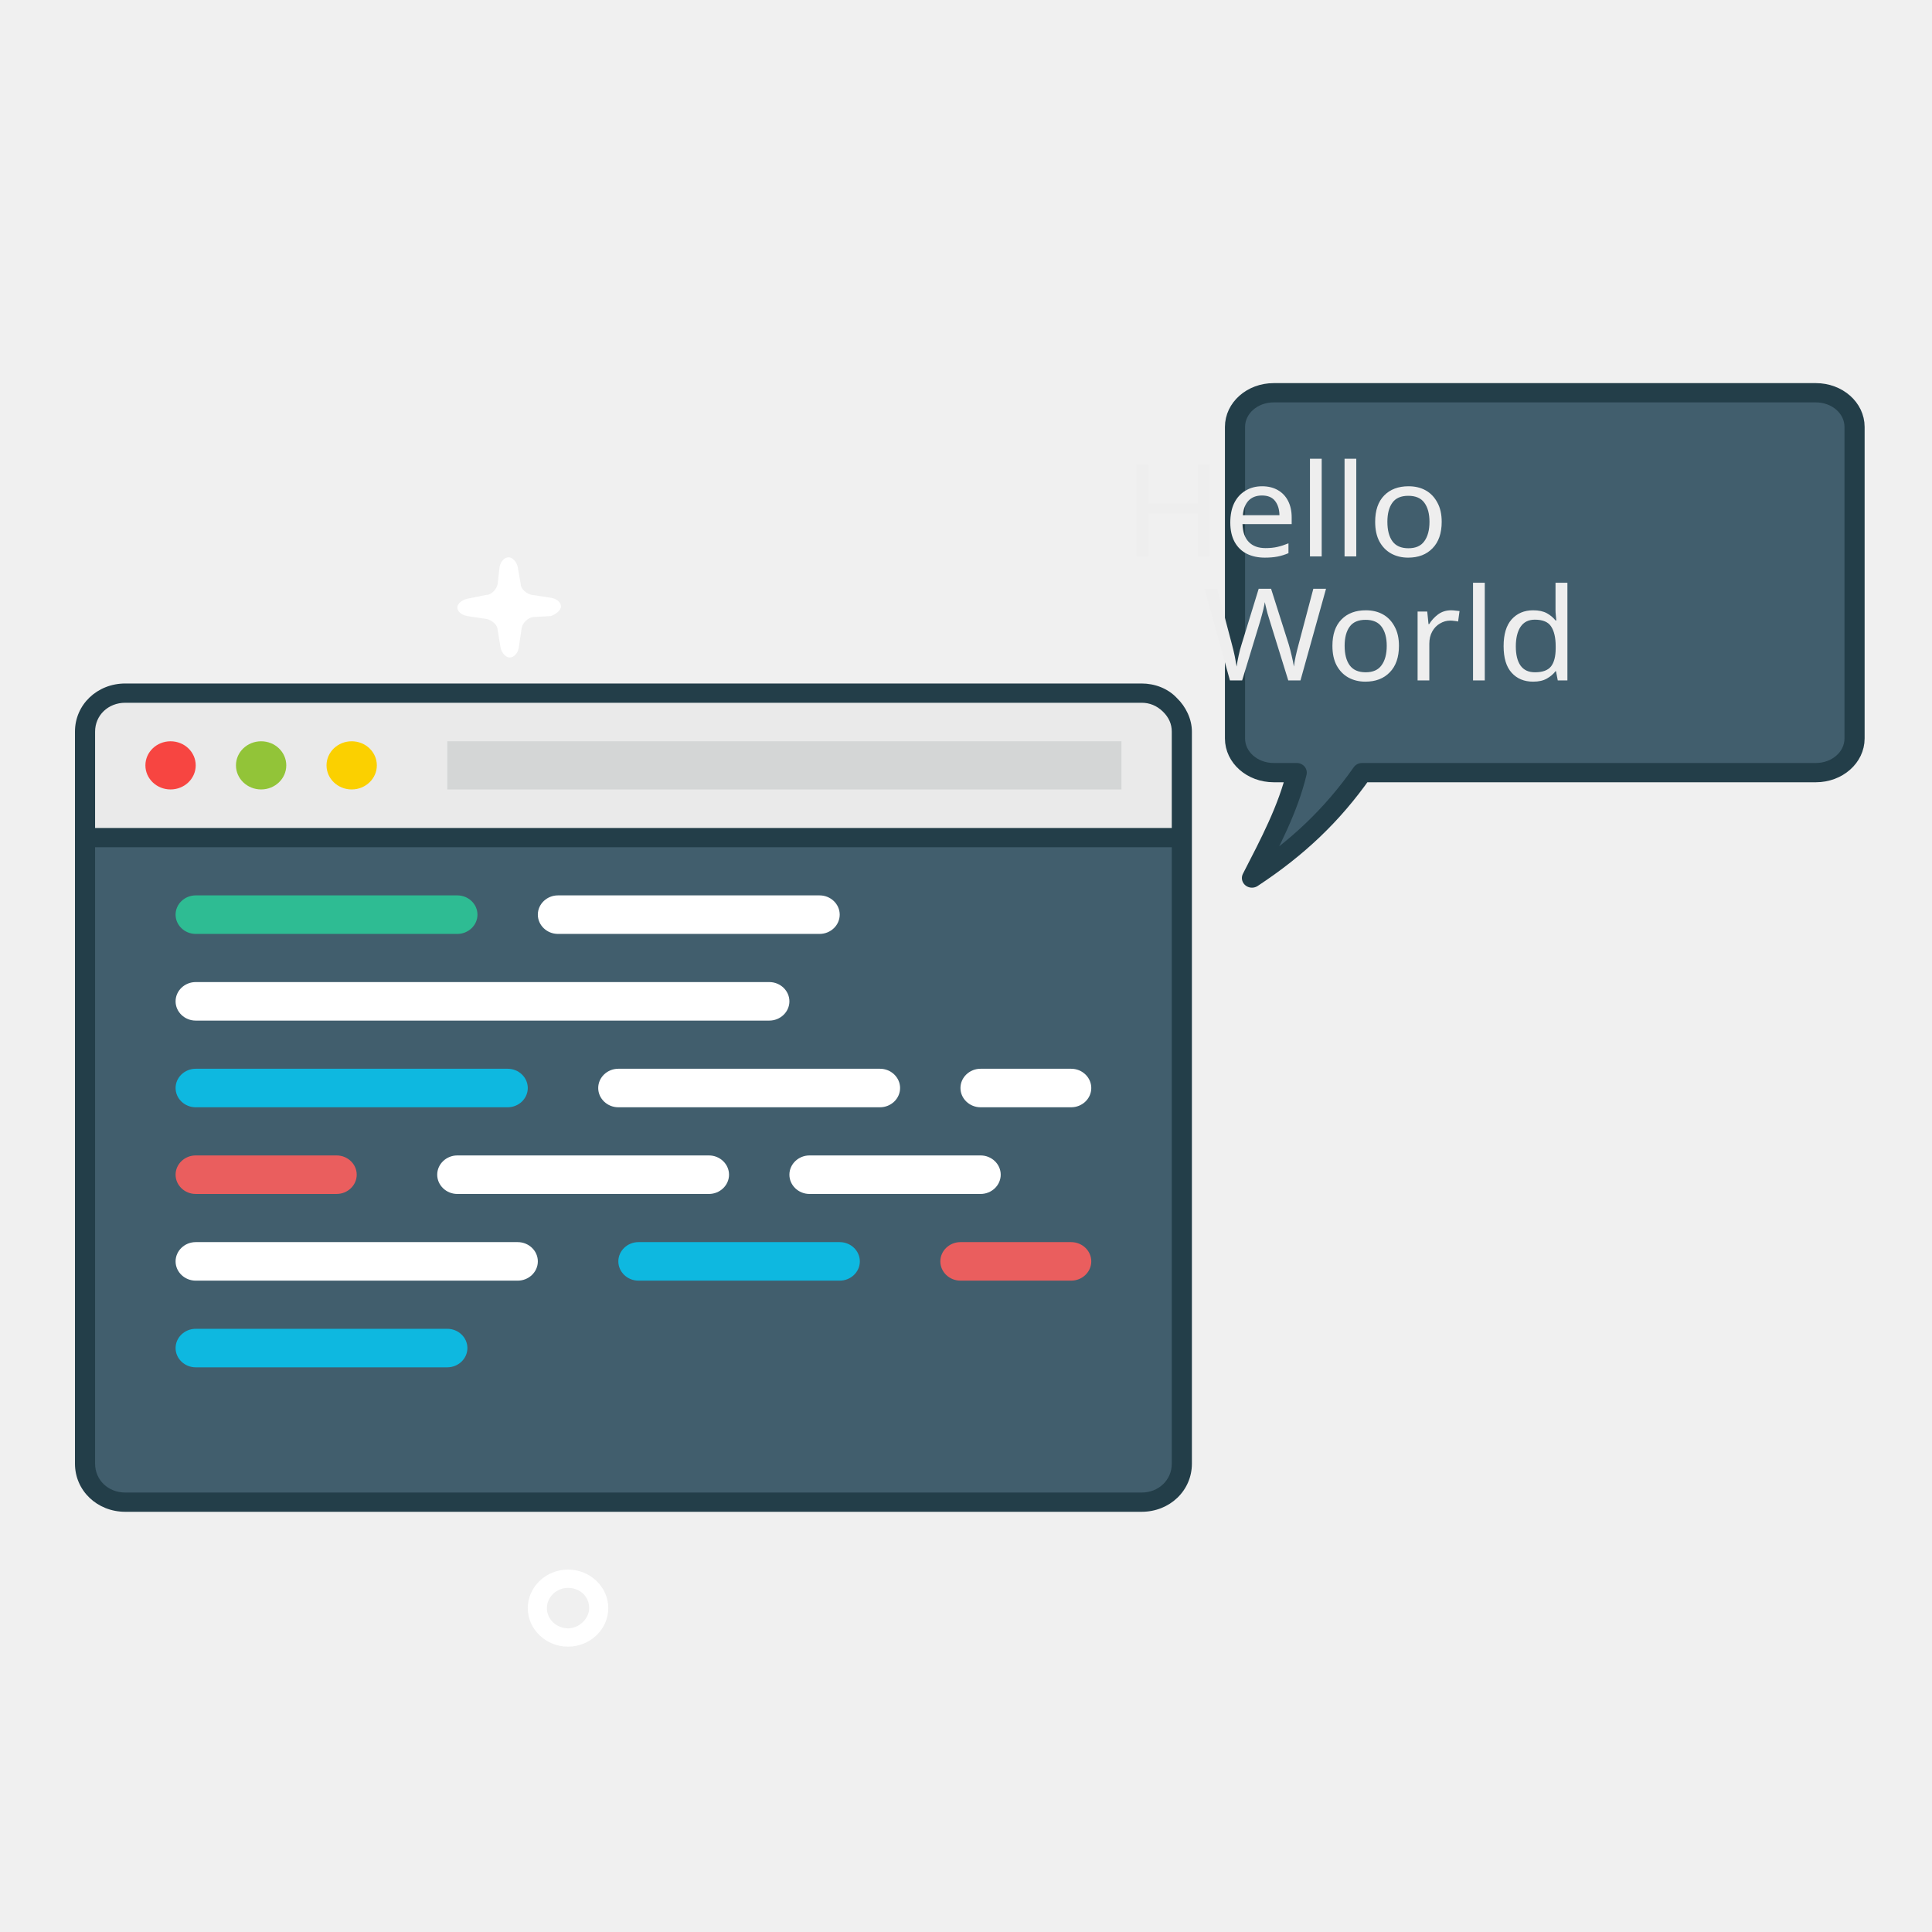
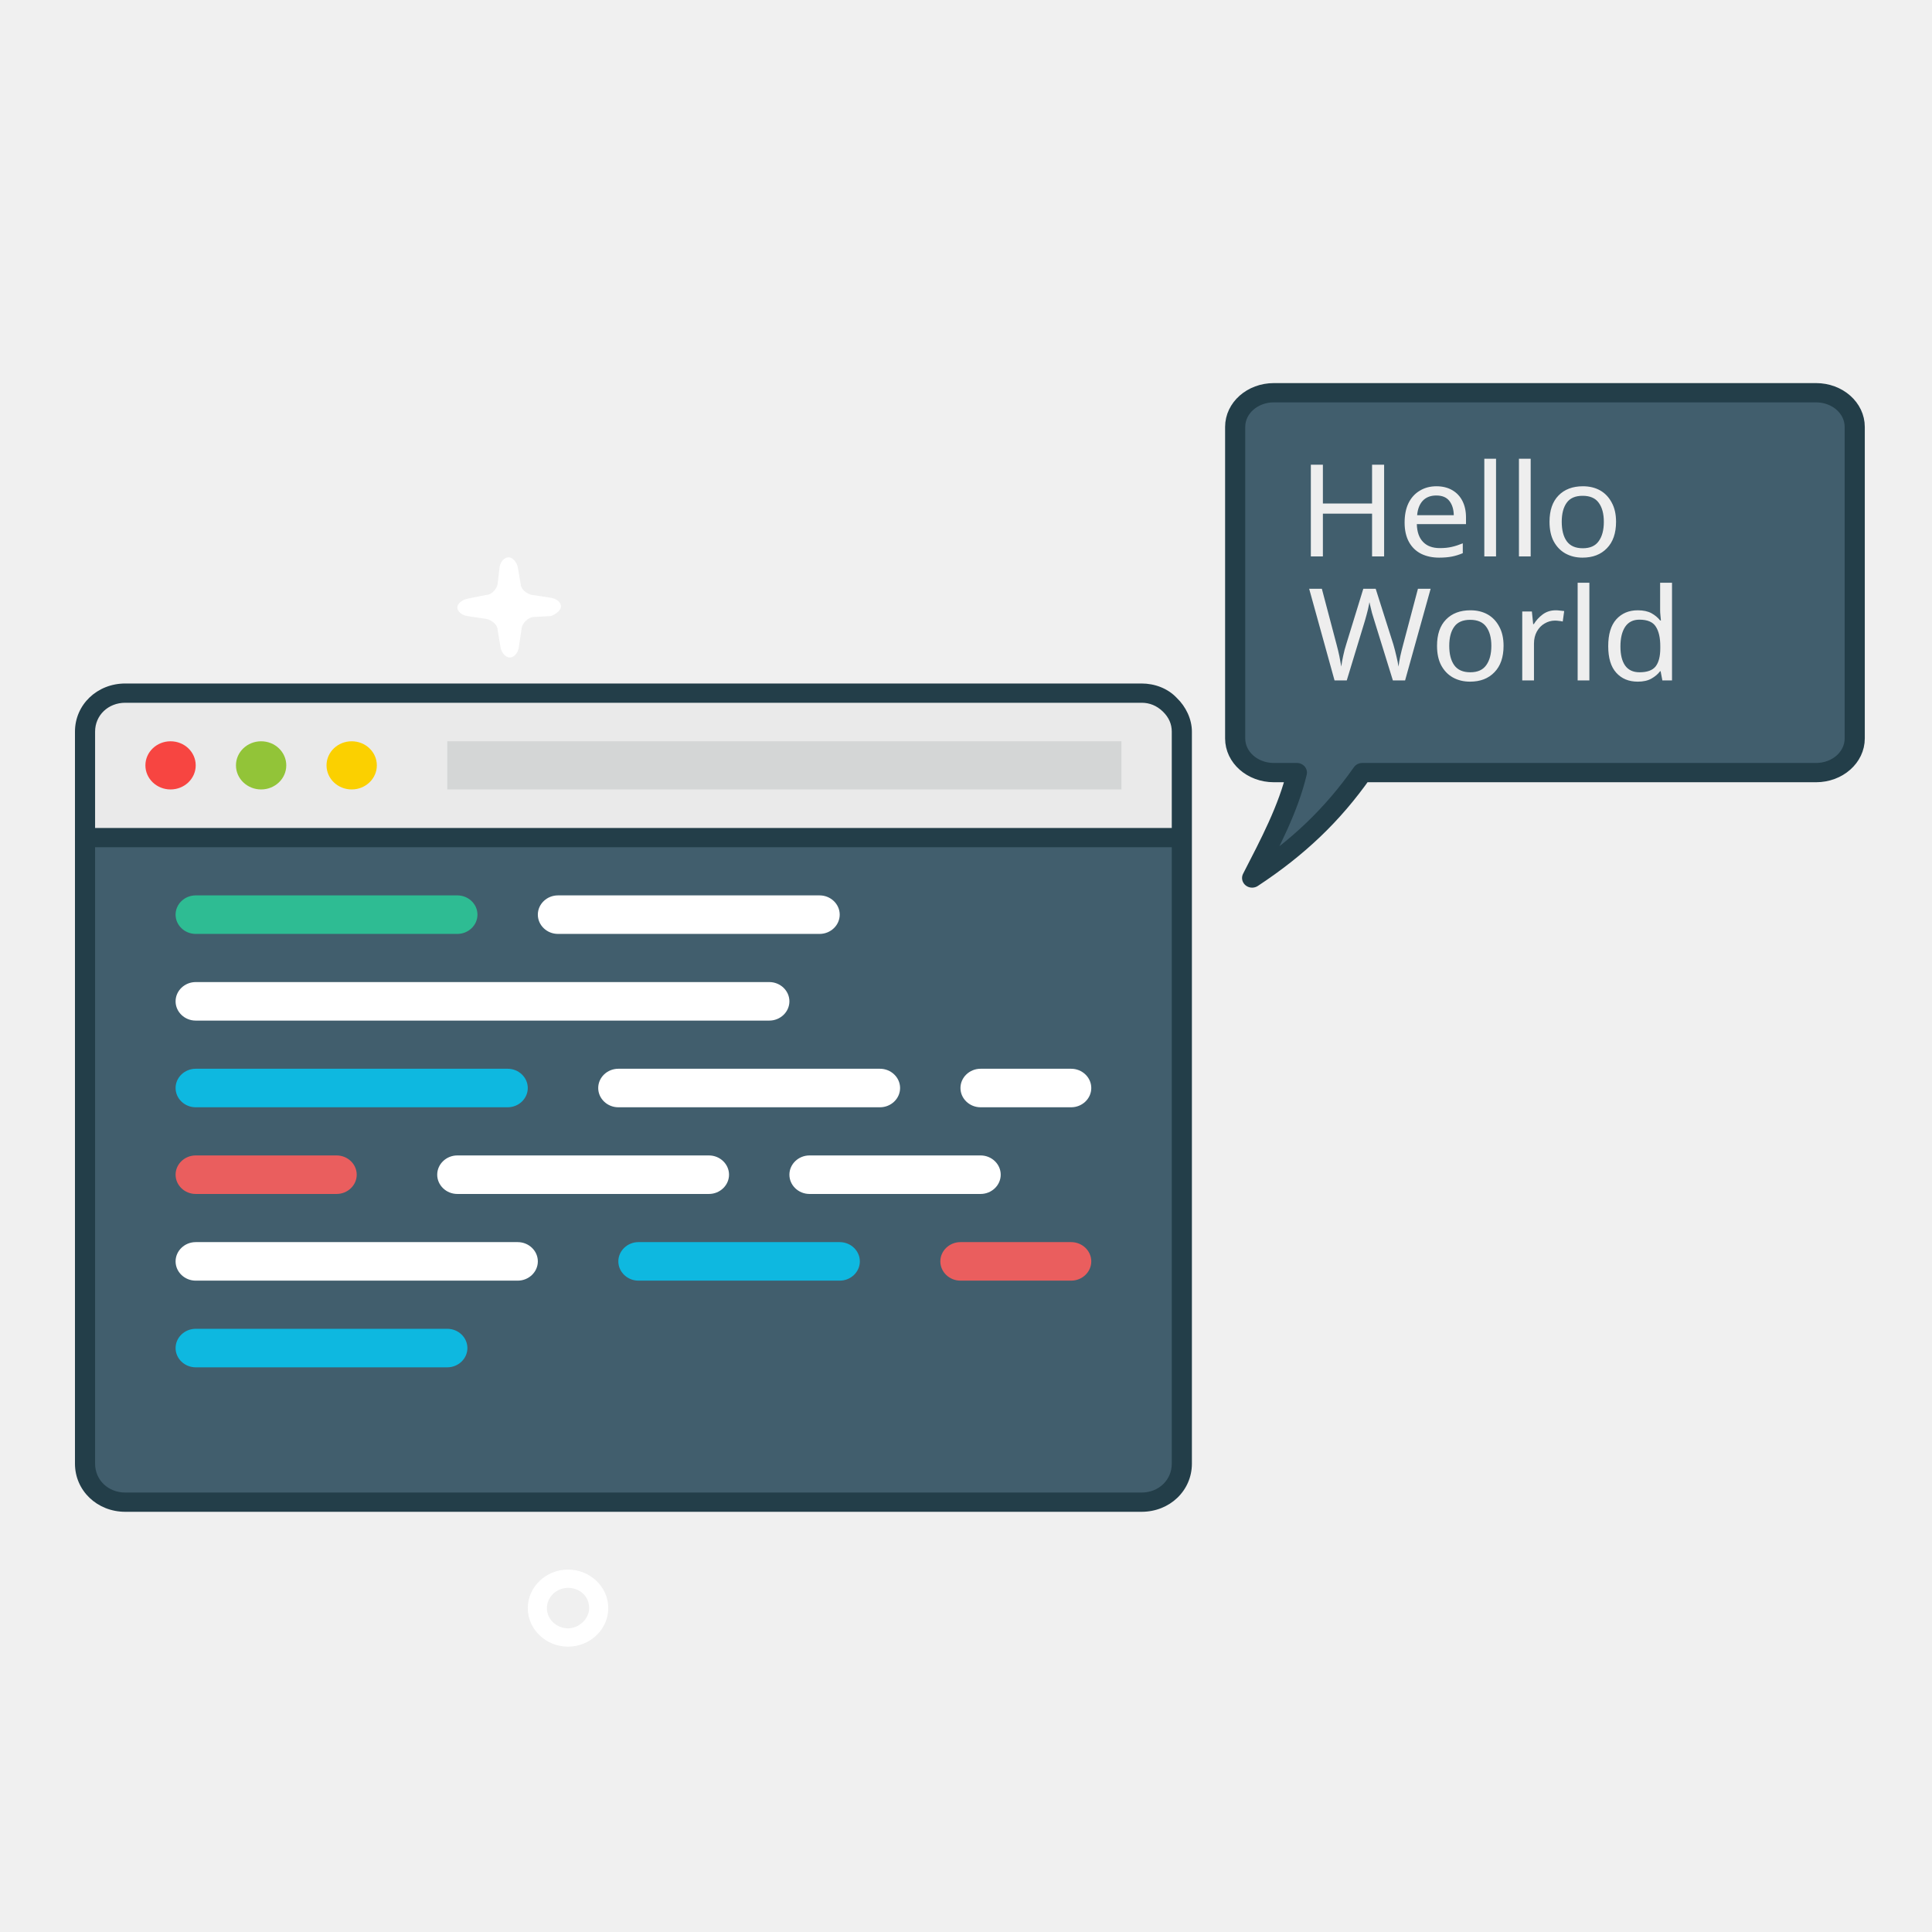
- <svg xmlns="http://www.w3.org/2000/svg" version="1.1" id="console" x="0px" y="0px" viewBox="0 0 192 192" xml:space="preserve" width="192" height="192">
-   <defs id="defs216" />
-   <style type="text/css" id="style159">
+ <svg xmlns="http://www.w3.org/2000/svg" version="1.1" viewBox="0 0 192 192" xml:space="preserve">
+   <style type="text/css">
	.st0{fill:#FBD000;}
	.st1{fill:#FFFFFF;}
	.st2{fill:#415E6D;}
	.st3{fill:#EAEAEA;}
	.st4{fill:#233E49;}
	.st5{fill:#D4D6D6;}
	.st6{fill:#2EBC93;}
	.st7{fill:#0EB8E0;}
	.st8{fill:#EA5E5E;}
	.st9{fill:#92C438;}
	.st10{fill:#F74541;}
</style>
-   <g id="g211" transform="matrix(1,0,0,0.9571587,-0.5501429,49.73904)">
-     <path class="st1" d="m 57,119 c -2.2,0 -4,-1.8 -4,-4 0,-2.2 1.8,-4 4,-4 2.2,0 4,1.8 4,4 0,2.2 -1.8,4 -4,4 z m 0,-6.1 c -1.2,0 -2.1,1 -2.1,2.1 0,1.2 1,2.1 2.1,2.1 1.1,0 2.1,-1 2.1,-2.1 0,-1.2 -0.9,-2.1 -2.1,-2.1 z" id="path165" style="fill:#ffffff" />
-     <path class="st1" d="m 56.3,11 c 0,-0.4 -0.4,-0.8 -1,-0.9 L 53.4,9.8 C 52.9,9.7 52.3,9.2 52.3,8.7 L 52,6.9 c -0.1,-0.5 -0.5,-1 -0.9,-1 -0.4,0 -0.8,0.4 -0.9,1 L 50,8.7 C 49.9,9.2 49.4,9.8 48.9,9.8 L 47,10.2 c -0.5,0.1 -1,0.5 -1,0.9 0,0.4 0.4,0.8 1,0.9 l 1.9,0.3 c 0.5,0.1 1.1,0.6 1.1,1.1 l 0.3,1.9 c 0.1,0.5 0.5,1 0.9,1 0.4,0 0.8,-0.4 0.9,-1 l 0.3,-2.1 c 0.1,-0.5 0.6,-1 1.1,-1.1 L 55.3,12 c 0.5,-0.2 1,-0.6 1,-1 z" id="path167" style="fill:#ffffff" />
-     <path class="st2" d="m 118.6,100.1 c 0,2.2 -1.8,4 -4,4 L 13,104 c -2.2,0 -4,-1.8 -4,-4 V 23.7 c 0,-2.2 1.8,-4 4,-4 h 101 c 2.2,0 4,1.8 4,4 z" id="path169" style="fill:#415e6d" />
-     <path class="st3" d="M 118.7,35.1 H 9 V 23.7 c 0,-2.2 1.8,-4 4,-4 h 101.7 c 0.5,0 4,1.8 4,4 z" id="path171" style="fill:#eaeaea" />
-     <path class="st4" d="M 114,105 H 13 c -2.8,0 -5,-2.2 -5,-5 V 24 c 0,-2.8 2.2,-5 5,-5 h 101 c 1.3,0 2.6,0.5 3.5,1.5 0.9,0.9 1.5,2.2 1.5,3.5 v 76 c 0,2.8 -2.2,5 -5,5 z M 13,21 c -1.7,0 -3,1.3 -3,3 v 76 c 0,1.7 1.3,3 3,3 h 101 c 1.7,0 3,-1.3 3,-3 V 24 c 0,-0.8 -0.3,-1.5 -0.9,-2.1 C 115.5,21.3 114.8,21 114,21 Z" id="path173" style="fill:#233e49" />
-     <rect x="45" y="25" class="st5" width="67" height="5" id="rect175" style="fill:#d4d6d6" />
-     <path class="st4" d="M 117.6,36 H 9 C 8.4,36 8,35.6 8,35 8,34.4 8.4,34 9,34 h 108.6 c 0.6,0 1,0.4 1,1 0,0.6 -0.5,1 -1,1 z" id="path177" style="fill:#233e49" />
-     <path class="st6" d="M 46,45 H 20 c -1.1,0 -2,-0.9 -2,-2 0,-1.1 0.9,-2 2,-2 h 26 c 1.1,0 2,0.9 2,2 0,1.1 -0.9,2 -2,2 z" id="path179" style="fill:#2ebc93" />
-     <path class="st1" d="M 82,45 H 56 c -1.1,0 -2,-0.9 -2,-2 0,-1.1 0.9,-2 2,-2 h 26 c 1.1,0 2,0.9 2,2 0,1.1 -0.9,2 -2,2 z" id="path181" style="fill:#ffffff" />
-     <path class="st1" d="M 77,54 H 20 c -1.1,0 -2,-0.9 -2,-2 0,-1.1 0.9,-2 2,-2 h 57 c 1.1,0 2,0.9 2,2 0,1.1 -0.9,2 -2,2 z" id="path183" style="fill:#ffffff" />
-     <path class="st1" d="m 107,63 h -9 c -1.1,0 -2,-0.9 -2,-2 0,-1.1 0.9,-2 2,-2 h 9 c 1.1,0 2,0.9 2,2 0,1.1 -0.9,2 -2,2 z" id="path185" style="fill:#ffffff" />
-     <path class="st1" d="M 88,63 H 62 c -1.1,0 -2,-0.9 -2,-2 0,-1.1 0.9,-2 2,-2 h 26 c 1.1,0 2,0.9 2,2 0,1.1 -0.9,2 -2,2 z" id="path187" style="fill:#ffffff" />
-     <path class="st7" d="M 51,63 H 20 c -1.1,0 -2,-0.9 -2,-2 0,-1.1 0.9,-2 2,-2 h 31 c 1.1,0 2,0.9 2,2 0,1.1 -0.9,2 -2,2 z" id="path189" style="fill:#0eb8e0" />
-     <path class="st1" d="M 98,72 H 81 c -1.1,0 -2,-0.9 -2,-2 0,-1.1 0.9,-2 2,-2 h 17 c 1.1,0 2,0.9 2,2 0,1.1 -0.9,2 -2,2 z" id="path191" style="fill:#ffffff" />
-     <path class="st1" d="M 71,72 H 46 c -1.1,0 -2,-0.9 -2,-2 0,-1.1 0.9,-2 2,-2 h 25 c 1.1,0 2,0.9 2,2 0,1.1 -0.9,2 -2,2 z" id="path193" style="fill:#ffffff" />
-     <path class="st8" d="M 34,72 H 20 c -1.1,0 -2,-0.9 -2,-2 0,-1.1 0.9,-2 2,-2 h 14 c 1.1,0 2,0.9 2,2 0,1.1 -0.9,2 -2,2 z" id="path195" style="fill:#ea5e5e" />
-     <path class="st8" d="M 107,81 H 96 c -1.1,0 -2,-0.9 -2,-2 0,-1.1 0.9,-2 2,-2 h 11 c 1.1,0 2,0.9 2,2 0,1.1 -0.9,2 -2,2 z" id="path197" style="fill:#ea5e5e" />
-     <path class="st7" d="M 84,81 H 64 c -1.1,0 -2,-0.9 -2,-2 0,-1.1 0.9,-2 2,-2 h 20 c 1.1,0 2,0.9 2,2 0,1.1 -0.9,2 -2,2 z" id="path199" style="fill:#0eb8e0" />
-     <path class="st1" d="M 52,81 H 20 c -1.1,0 -2,-0.9 -2,-2 0,-1.1 0.9,-2 2,-2 h 32 c 1.1,0 2,0.9 2,2 0,1.1 -0.9,2 -2,2 z" id="path201" style="fill:#ffffff" />
-     <path class="st7" d="M 45,90 H 20 c -1.1,0 -2,-0.9 -2,-2 0,-1.1 0.9,-2 2,-2 h 25 c 1.1,0 2,0.9 2,2 0,1.1 -0.9,2 -2,2 z" id="path203" style="fill:#0eb8e0" />
-     <circle class="st9" cx="26.5" cy="27.5" r="2.5" id="circle205" style="fill:#92c438" />
-     <circle class="st10" cx="17.5" cy="27.5" r="2.5" id="circle207" style="fill:#f74541" />
-     <circle class="st0" cx="35.5" cy="27.5" r="2.5" id="circle209" style="fill:#fbd000" />
+   <g transform="matrix(1 0 0 .95716 -.55014 49.739)">
+     <path class="st1" d="m57 119c-2.2 0-4-1.8-4-4s1.8-4 4-4 4 1.8 4 4-1.8 4-4 4zm0-6.1c-1.2 0-2.1 1-2.1 2.1 0 1.2 1 2.1 2.1 2.1s2.1-1 2.1-2.1c0-1.2-0.9-2.1-2.1-2.1z" fill="#fff" />
+     <path class="st1" d="m56.3 11c0-0.4-0.4-0.8-1-0.9l-1.9-0.3c-0.5-0.1-1.1-0.6-1.1-1.1l-0.3-1.8c-0.1-0.5-0.5-1-0.9-1s-0.8 0.4-0.9 1l-0.2 1.8c-0.1 0.5-0.6 1.1-1.1 1.1l-1.9 0.4c-0.5 0.1-1 0.5-1 0.9s0.4 0.8 1 0.9l1.9 0.3c0.5 0.1 1.1 0.6 1.1 1.1l0.3 1.9c0.1 0.5 0.5 1 0.9 1s0.8-0.4 0.9-1l0.3-2.1c0.1-0.5 0.6-1 1.1-1.1l1.8-0.1c0.5-0.2 1-0.6 1-1z" fill="#fff" />
+     <path class="st2" d="m118.6 100.1c0 2.2-1.8 4-4 4l-101.6-0.1c-2.2 0-4-1.8-4-4v-76.3c0-2.2 1.8-4 4-4h101c2.2 0 4 1.8 4 4z" fill="#415e6d" />
+     <path class="st3" d="m118.7 35.1h-109.7v-11.4c0-2.2 1.8-4 4-4h101.7c0.5 0 4 1.8 4 4z" fill="#eaeaea" />
+     <path class="st4" d="m114 105h-101c-2.8 0-5-2.2-5-5v-76c0-2.8 2.2-5 5-5h101c1.3 0 2.6 0.5 3.5 1.5 0.9 0.9 1.5 2.2 1.5 3.5v76c0 2.8-2.2 5-5 5zm-101-84c-1.7 0-3 1.3-3 3v76c0 1.7 1.3 3 3 3h101c1.7 0 3-1.3 3-3v-76c0-0.8-0.3-1.5-0.9-2.1s-1.3-0.9-2.1-0.9z" fill="#233e49" />
+     <rect class="st5" x="45" y="25" width="67" height="5" fill="#d4d6d6" />
+     <path class="st4" d="m117.6 36h-108.6c-0.6 0-1-0.4-1-1s0.4-1 1-1h108.6c0.6 0 1 0.4 1 1s-0.5 1-1 1z" fill="#233e49" />
+     <path class="st6" d="m46 45h-26c-1.1 0-2-0.9-2-2s0.9-2 2-2h26c1.1 0 2 0.9 2 2s-0.9 2-2 2z" fill="#2ebc93" />
+     <path class="st1" d="m82 45h-26c-1.1 0-2-0.9-2-2s0.9-2 2-2h26c1.1 0 2 0.9 2 2s-0.9 2-2 2z" fill="#fff" />
+     <path class="st1" d="m77 54h-57c-1.1 0-2-0.9-2-2s0.9-2 2-2h57c1.1 0 2 0.9 2 2s-0.9 2-2 2z" fill="#fff" />
+     <path class="st1" d="m107 63h-9c-1.1 0-2-0.9-2-2s0.9-2 2-2h9c1.1 0 2 0.9 2 2s-0.9 2-2 2z" fill="#fff" />
+     <path class="st1" d="m88 63h-26c-1.1 0-2-0.9-2-2s0.9-2 2-2h26c1.1 0 2 0.9 2 2s-0.9 2-2 2z" fill="#fff" />
+     <path class="st7" d="m51 63h-31c-1.1 0-2-0.9-2-2s0.9-2 2-2h31c1.1 0 2 0.9 2 2s-0.9 2-2 2z" fill="#0eb8e0" />
+     <path class="st1" d="m98 72h-17c-1.1 0-2-0.9-2-2s0.9-2 2-2h17c1.1 0 2 0.9 2 2s-0.9 2-2 2z" fill="#fff" />
+     <path class="st1" d="m71 72h-25c-1.1 0-2-0.9-2-2s0.9-2 2-2h25c1.1 0 2 0.9 2 2s-0.9 2-2 2z" fill="#fff" />
+     <path class="st8" d="m34 72h-14c-1.1 0-2-0.9-2-2s0.9-2 2-2h14c1.1 0 2 0.9 2 2s-0.9 2-2 2z" fill="#ea5e5e" />
+     <path class="st8" d="m107 81h-11c-1.1 0-2-0.9-2-2s0.9-2 2-2h11c1.1 0 2 0.9 2 2s-0.9 2-2 2z" fill="#ea5e5e" />
+     <path class="st7" d="m84 81h-20c-1.1 0-2-0.9-2-2s0.9-2 2-2h20c1.1 0 2 0.9 2 2s-0.9 2-2 2z" fill="#0eb8e0" />
+     <path class="st1" d="m52 81h-32c-1.1 0-2-0.9-2-2s0.9-2 2-2h32c1.1 0 2 0.9 2 2s-0.9 2-2 2z" fill="#fff" />
+     <path class="st7" d="m45 90h-25c-1.1 0-2-0.9-2-2s0.9-2 2-2h25c1.1 0 2 0.9 2 2s-0.9 2-2 2z" fill="#0eb8e0" />
+     <circle class="st9" cx="26.5" cy="27.5" r="2.5" fill="#92c438" />
+     <circle class="st10" cx="17.5" cy="27.5" r="2.5" fill="#f74541" />
+     <circle class="st0" cx="35.5" cy="27.5" r="2.5" fill="#fbd000" />
  </g>
-   <g transform="matrix(0.5,0,0,0.4785794,-43.89564,-151.1959)" id="layer1" style="fill:#415e6d;fill-opacity:1;stroke:#233e49;stroke-width:4;stroke-miterlimit:4;stroke-dasharray:none;stroke-opacity:1">
-     <g transform="matrix(3.8479,0,0,3.8479,-1123.634,-365.8625)" id="g3938" style="fill:#415e6d;fill-opacity:1;stroke:#233e49;stroke-width:1.04;stroke-miterlimit:4;stroke-dasharray:none;stroke-opacity:1">
-       <g id="g3935" style="fill:#415e6d;fill-opacity:1;stroke:#233e49;stroke-width:1.04;stroke-miterlimit:4;stroke-dasharray:none;stroke-opacity:1">
-         <path d="m 380.62,198.38 c -1.108,0 -2,0.823 -2,1.844 v 16.812 c 0,1.021 0.892,1.844 2,1.844 h 1.188 c -0.441,1.946 -1.393,3.821 -2.312,5.688 2.365,-1.627 4.148,-3.4 5.688,-5.688 h 0.094 23.344 c 1.108,0 2,-0.823 2,-1.844 v -16.812 c 0,-1.021 -0.892,-1.844 -2,-1.844 h -28 z" style="fill:#415e6d;fill-opacity:1;stroke:#233e49;stroke-width:1.04;stroke-linecap:round;stroke-linejoin:round;stroke-miterlimit:4;stroke-dasharray:none;stroke-opacity:1" id="path3897" />
+   <g transform="matrix(.5 0 0 .47858 -43.896 -151.2)" fill="#415e6d" stroke="#233e49" stroke-width="4">
+     <g transform="matrix(3.8479 0 0 3.8479 -1123.6 -365.86)" fill="#415e6d" stroke="#233e49" stroke-width="1.04">
+       <g fill="#415e6d" stroke="#233e49" stroke-width="1.04">
+         <path d="m380.62 198.38c-1.108 0-2 0.823-2 1.844v16.812c0 1.021 0.892 1.844 2 1.844h1.188c-0.441 1.946-1.393 3.821-2.312 5.688 2.365-1.627 4.148-3.4 5.688-5.688h23.438c1.108 0 2-0.823 2-1.844v-16.812c0-1.021-0.892-1.844-2-1.844h-28z" fill="#415e6d" stroke="#233e49" stroke-linecap="round" stroke-linejoin="round" stroke-width="1.04" />
      </g>
    </g>
  </g>
-   <text xml:space="preserve" style="font-style:normal;font-variant:normal;font-weight:normal;font-stretch:normal;font-size:39.134px;line-height:0.25;font-family:'Segoe Print';-inkscape-font-specification:'Segoe Print';text-align:center;letter-spacing:0px;word-spacing:0px;text-anchor:middle;fill:#eeeeee;fill-opacity:1;stroke:none;stroke-width:0.978" x="150.489" y="56.519" id="text4820" transform="scale(1.022134,0.9783448)">
-     <tspan x="150.489" y="56.519" style="font-style:normal;font-variant:normal;font-weight:normal;font-stretch:normal;font-size:13.045px;line-height:0.25;font-family:'Segoe Print';-inkscape-font-specification:'Segoe Print';text-align:center;text-anchor:middle;fill:#eeeeee;fill-opacity:1;stroke-width:0.978" id="tspan4826">Hello</tspan>
-     <tspan x="150.489" y="69.116" style="font-style:normal;font-variant:normal;font-weight:normal;font-stretch:normal;font-size:13.045px;line-height:0.25;font-family:'Segoe Print';-inkscape-font-specification:'Segoe Print';text-align:center;text-anchor:middle;fill:#eeeeee;fill-opacity:1;stroke-width:0.978" id="tspan4830">World</tspan>
+   <text transform="scale(1.0221 .97834)" x="150.489" y="56.519" fill="#eeeeee" font-family="'Segoe Print'" font-size="13.045px" letter-spacing="0px" stroke-width=".978" text-align="center" text-anchor="middle" word-spacing="0px" style="line-height:0.25" xml:space="preserve">
+     <tspan x="150.489" y="56.519" text-align="center" style="line-height:0.25">Hello</tspan>
+     <tspan x="150.489" y="69.116" text-align="center" style="line-height:0.25">World</tspan>
  </text>
</svg>
